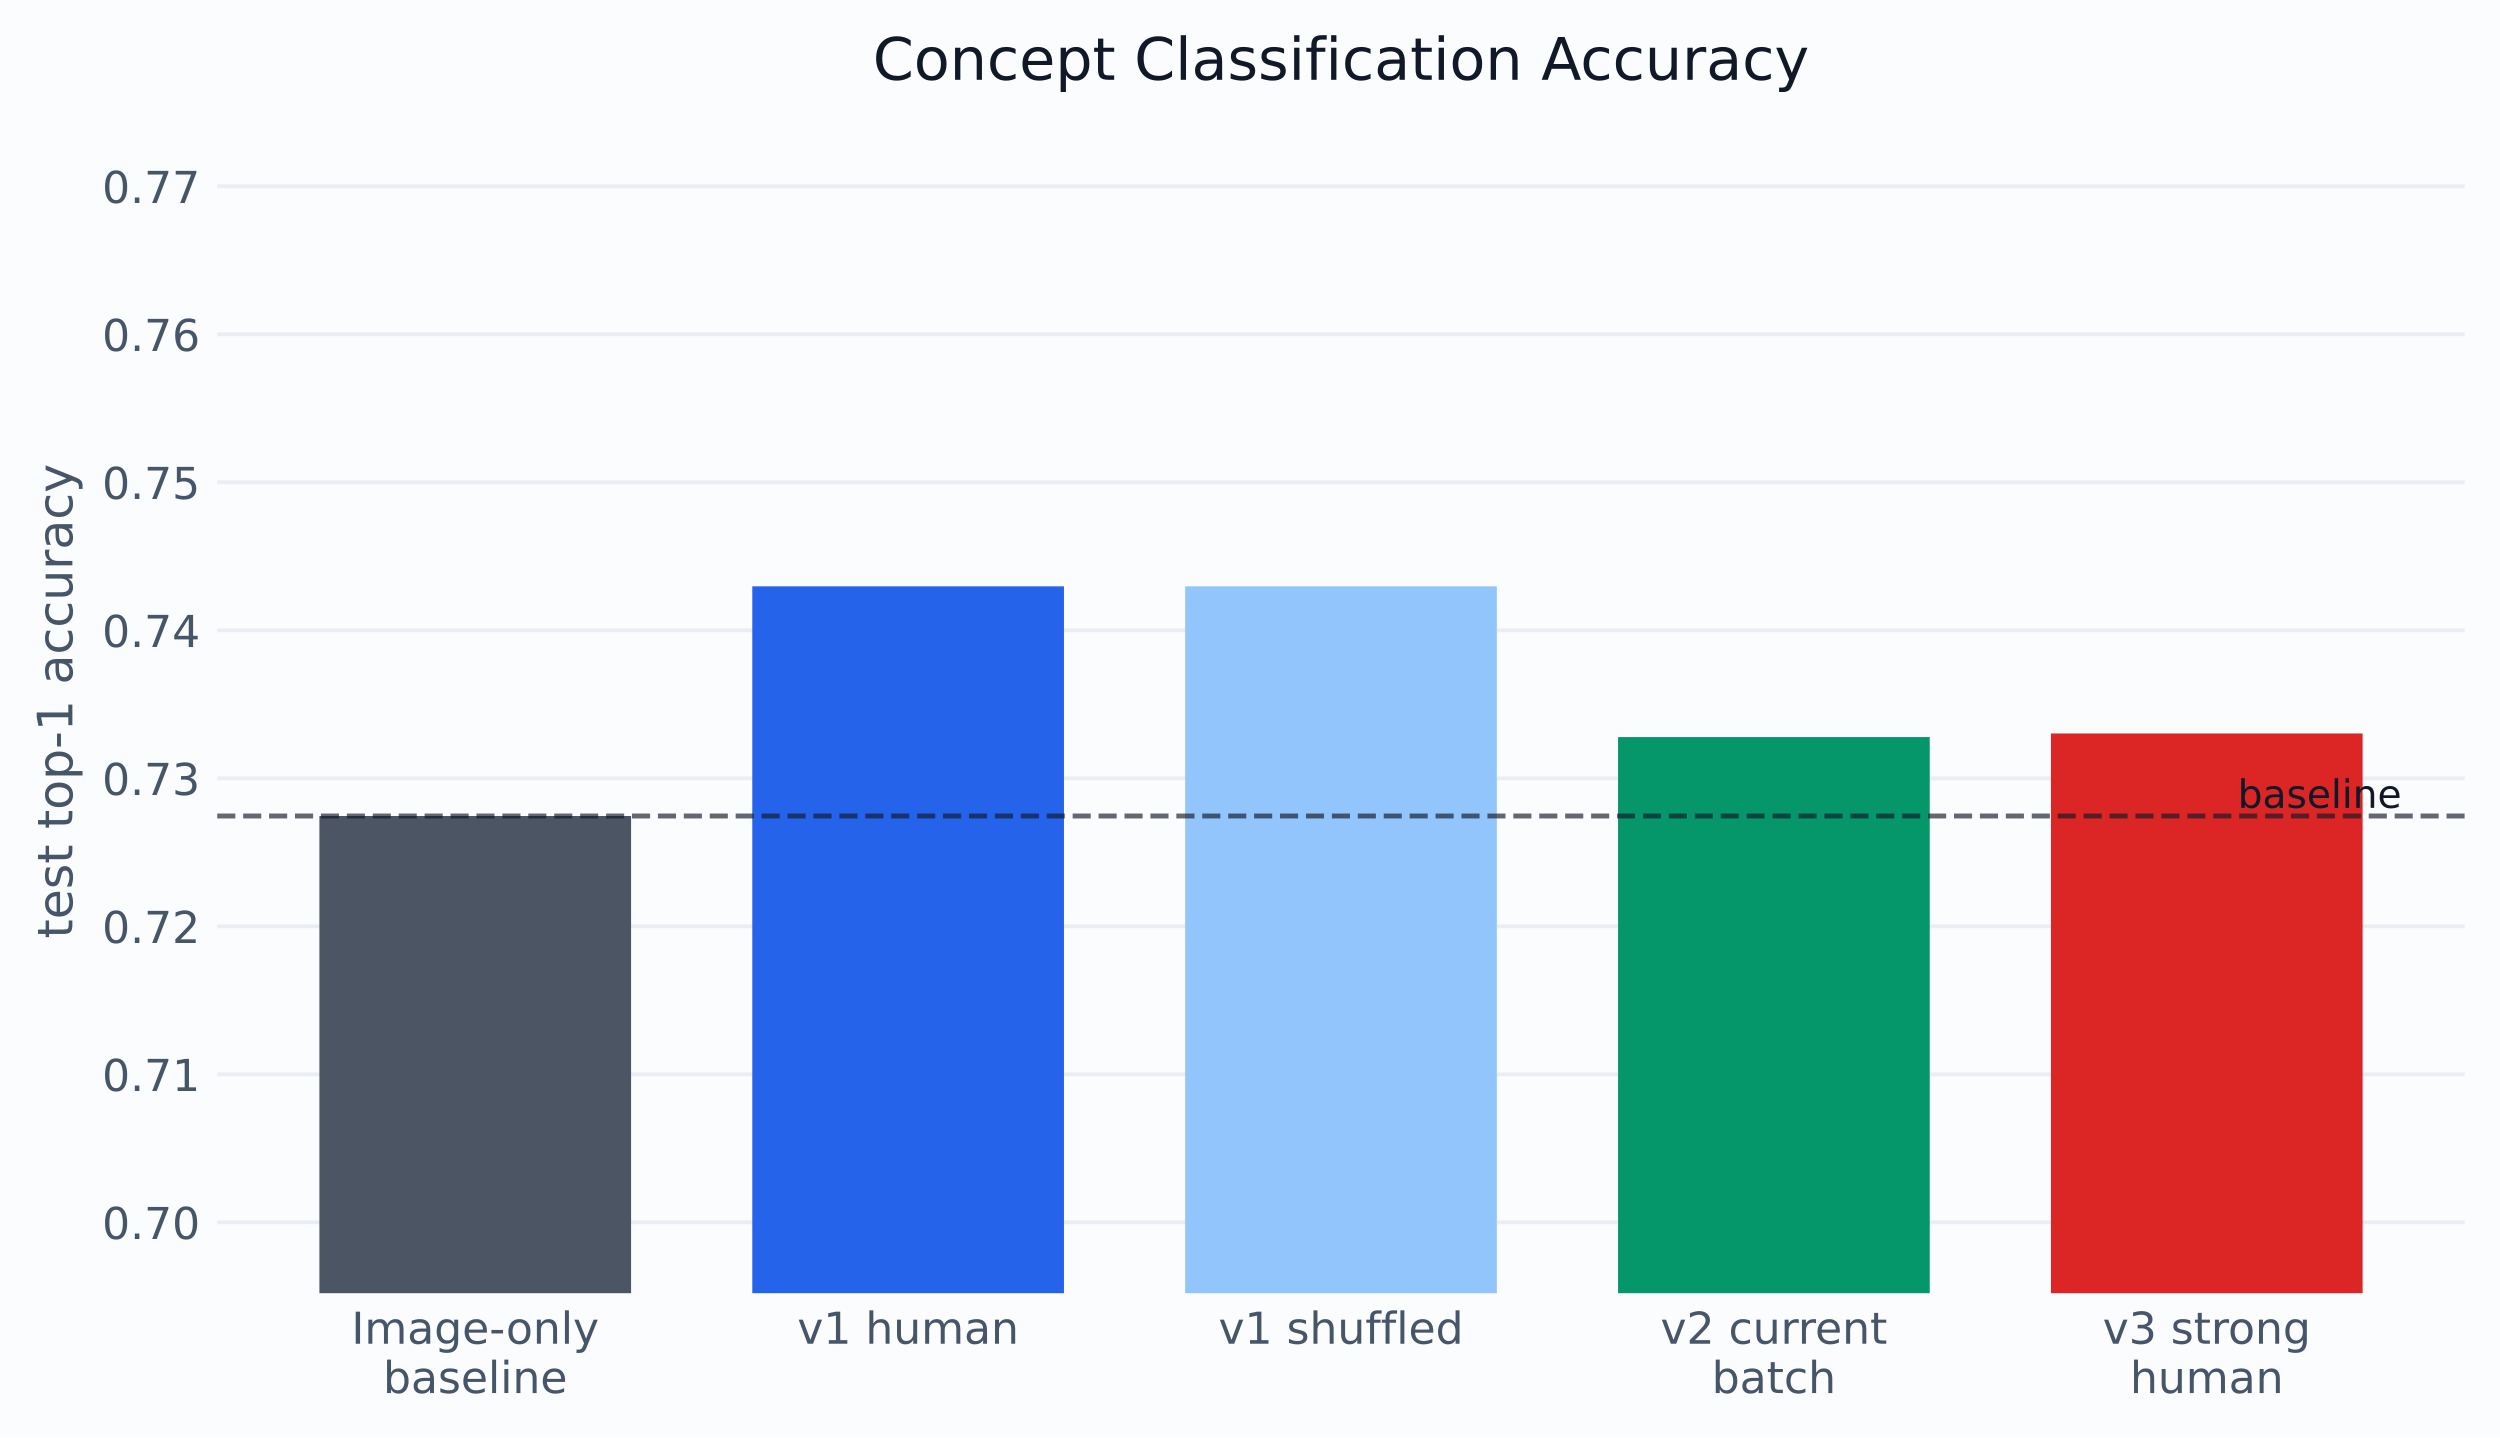
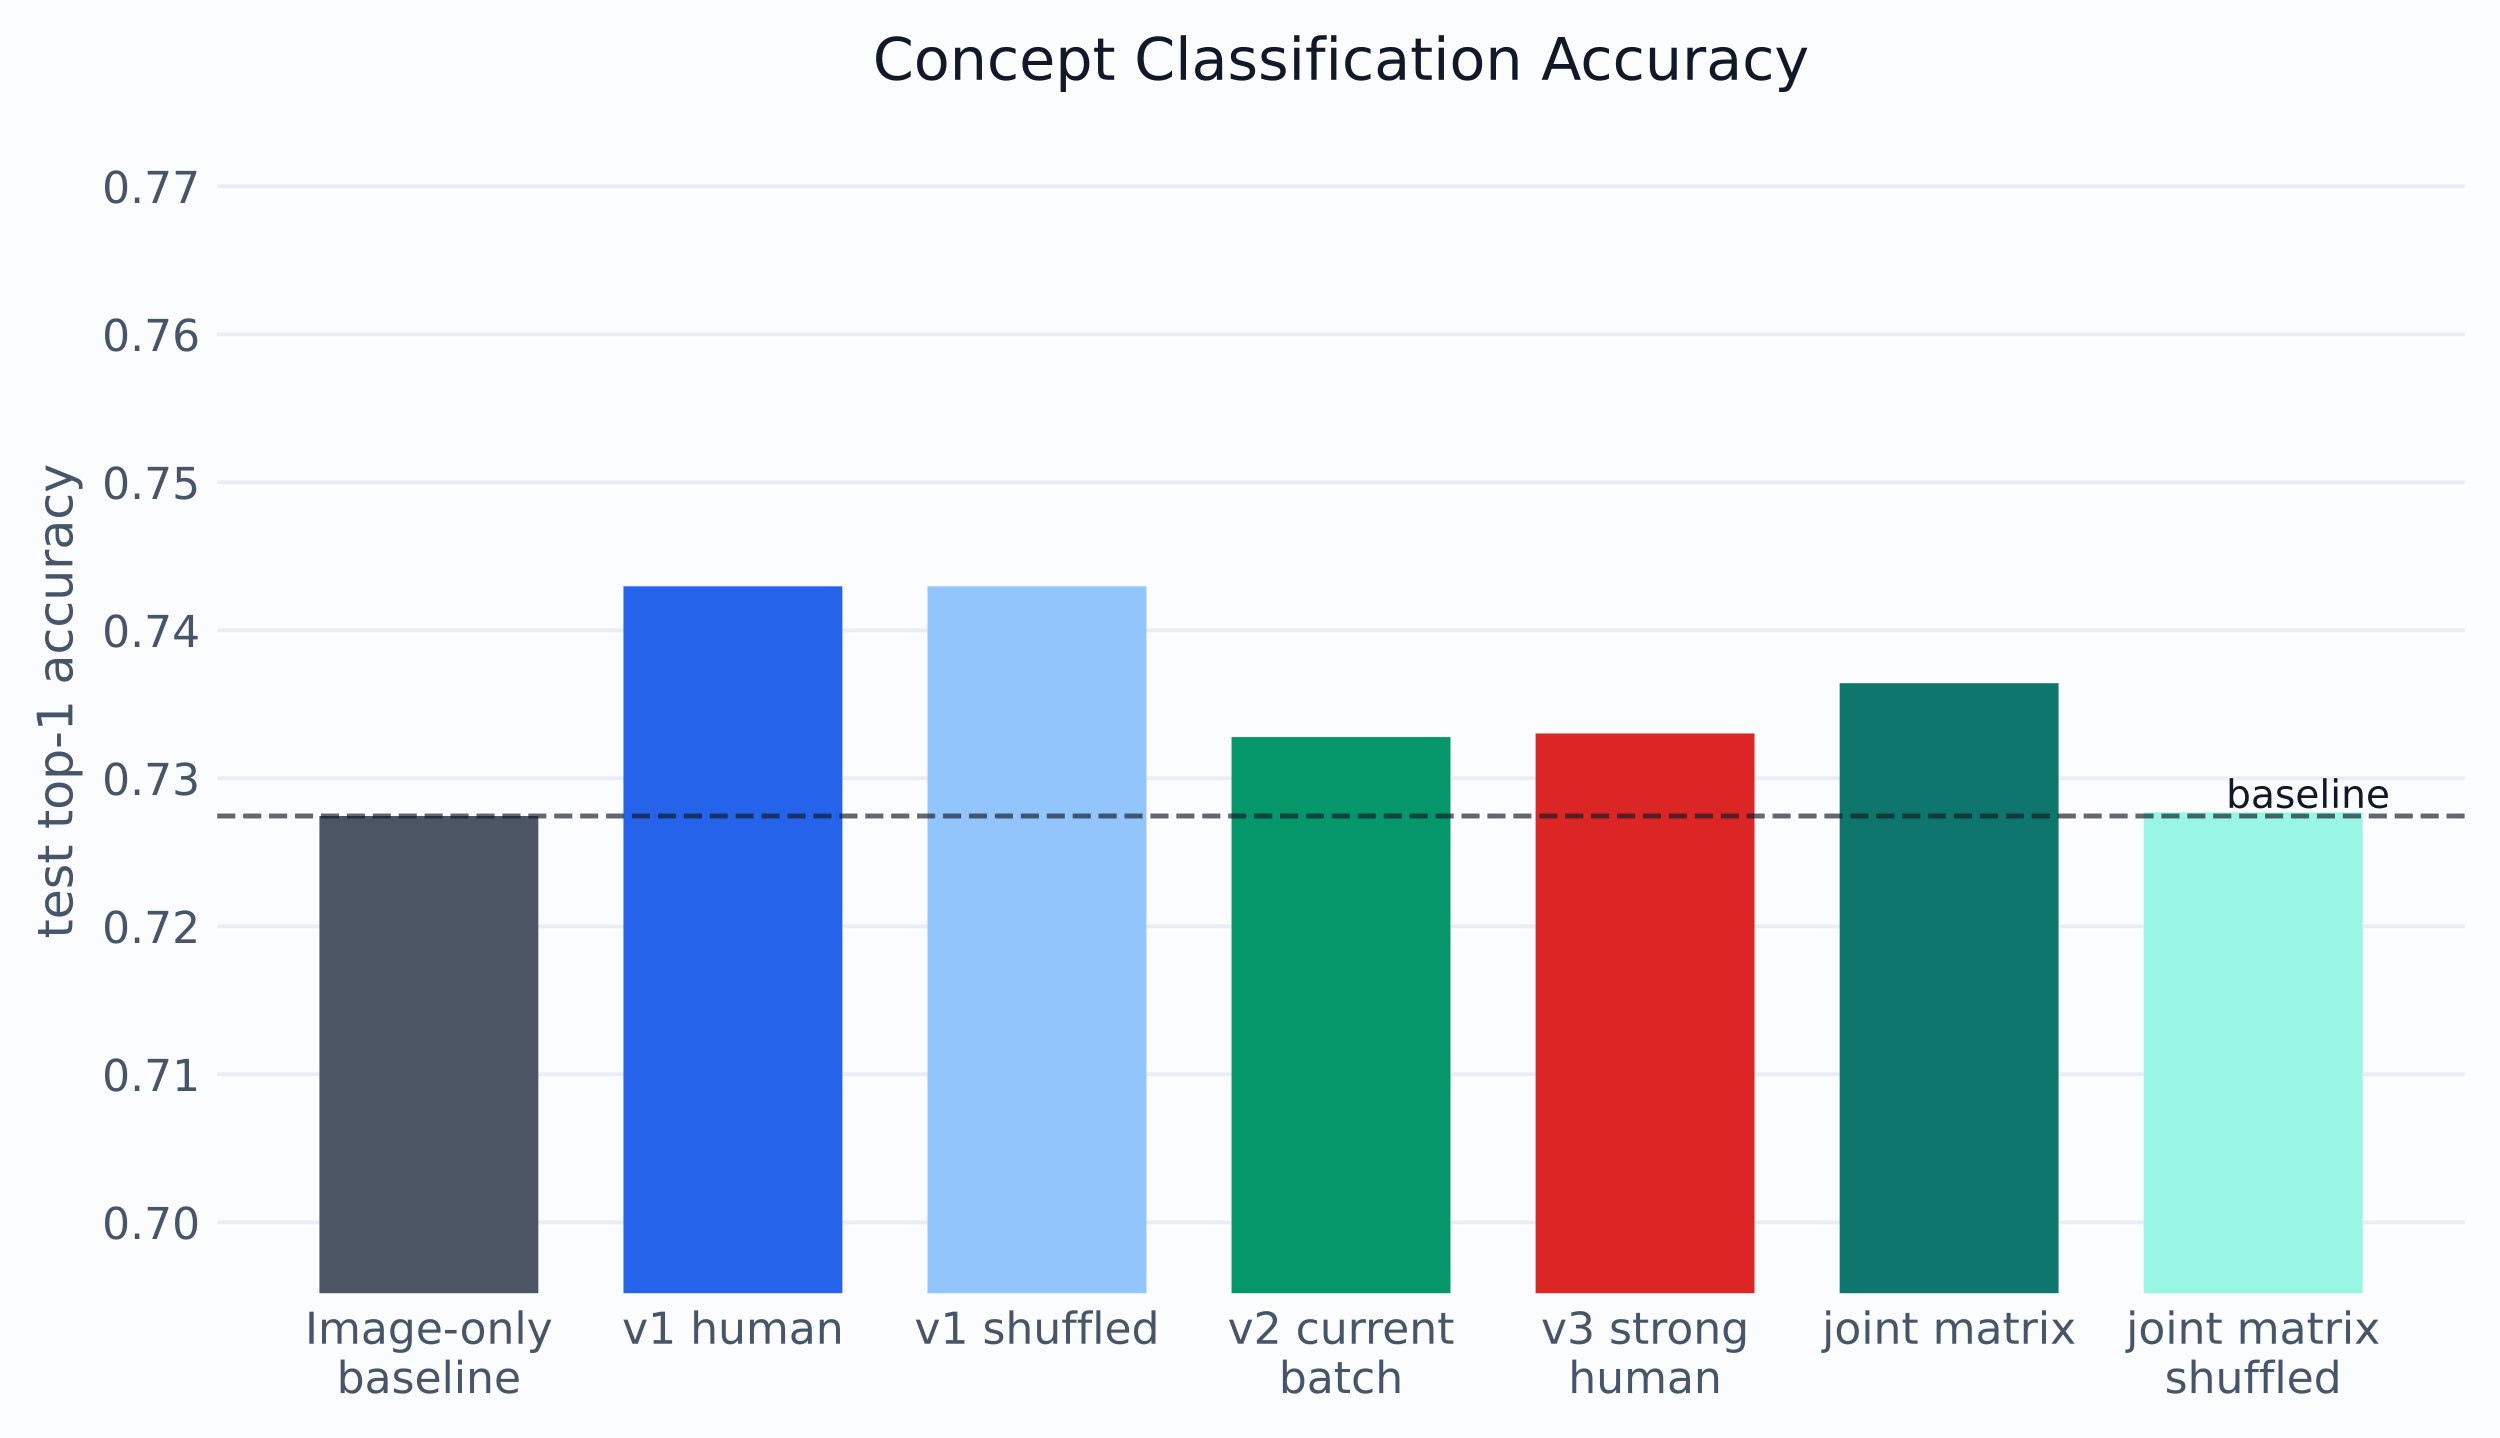
<svg xmlns="http://www.w3.org/2000/svg" xmlns:xlink="http://www.w3.org/1999/xlink" width="511.153pt" height="293.895pt" viewBox="0 0 511.153 293.895" version="1.1">
  <defs>
    <style type="text/css">*{stroke-linejoin: round; stroke-linecap: butt}</style>
  </defs>
  <g id="figure_1">
    <g id="patch_1">
      <path d="M 0 293.895  L 511.153 293.895  L 511.153 0  L 0 0  z " style="fill: #fbfcfe" />
    </g>
    <g id="axes_1">
      <g id="patch_2">
        <path d="M 44.417 264.407  L 503.953 264.407  L 503.953 22.318  L 44.417 22.318  z " style="fill: #fbfcfe" />
      </g>
      <g id="matplotlib.axis_1">
        <g id="xtick_1">
          <g id="line2d_1" />
          <g id="text_1">
-             <g style="fill: #475569" transform="translate(71.84727 274.7453) scale(0.09 -0.09)">
+             <g style="fill: #475569" transform="translate(62.36422 274.7453) scale(0.09 -0.09)">
              <defs>
                <path id="DejaVuSans-49" d="M 628 4666  L 1259 4666  L 1259 0  L 628 0  L 628 4666  z " transform="scale(0.015625)" />
                <path id="DejaVuSans-6d" d="M 3328 2828  Q 3544 3216 3844 3400  Q 4144 3584 4550 3584  Q 5097 3584 5394 3201  Q 5691 2819 5691 2113  L 5691 0  L 5113 0  L 5113 2094  Q 5113 2597 4934 2840  Q 4756 3084 4391 3084  Q 3944 3084 3684 2787  Q 3425 2491 3425 1978  L 3425 0  L 2847 0  L 2847 2094  Q 2847 2600 2669 2842  Q 2491 3084 2119 3084  Q 1678 3084 1418 2786  Q 1159 2488 1159 1978  L 1159 0  L 581 0  L 581 3500  L 1159 3500  L 1159 2956  Q 1356 3278 1631 3431  Q 1906 3584 2284 3584  Q 2666 3584 2933 3390  Q 3200 3197 3328 2828  z " transform="scale(0.015625)" />
                <path id="DejaVuSans-61" d="M 2194 1759  Q 1497 1759 1228 1600  Q 959 1441 959 1056  Q 959 750 1161 570  Q 1363 391 1709 391  Q 2188 391 2477 730  Q 2766 1069 2766 1631  L 2766 1759  L 2194 1759  z M 3341 1997  L 3341 0  L 2766 0  L 2766 531  Q 2569 213 2275 61  Q 1981 -91 1556 -91  Q 1019 -91 701 211  Q 384 513 384 1019  Q 384 1609 779 1909  Q 1175 2209 1959 2209  L 2766 2209  L 2766 2266  Q 2766 2663 2505 2880  Q 2244 3097 1772 3097  Q 1472 3097 1187 3025  Q 903 2953 641 2809  L 641 3341  Q 956 3463 1253 3523  Q 1550 3584 1831 3584  Q 2591 3584 2966 3190  Q 3341 2797 3341 1997  z " transform="scale(0.015625)" />
                <path id="DejaVuSans-67" d="M 2906 1791  Q 2906 2416 2648 2759  Q 2391 3103 1925 3103  Q 1463 3103 1205 2759  Q 947 2416 947 1791  Q 947 1169 1205 825  Q 1463 481 1925 481  Q 2391 481 2648 825  Q 2906 1169 2906 1791  z M 3481 434  Q 3481 -459 3084 -895  Q 2688 -1331 1869 -1331  Q 1566 -1331 1297 -1286  Q 1028 -1241 775 -1147  L 775 -588  Q 1028 -725 1275 -790  Q 1522 -856 1778 -856  Q 2344 -856 2625 -561  Q 2906 -266 2906 331  L 2906 616  Q 2728 306 2450 153  Q 2172 0 1784 0  Q 1141 0 747 490  Q 353 981 353 1791  Q 353 2603 747 3093  Q 1141 3584 1784 3584  Q 2172 3584 2450 3431  Q 2728 3278 2906 2969  L 2906 3500  L 3481 3500  L 3481 434  z " transform="scale(0.015625)" />
                <path id="DejaVuSans-65" d="M 3597 1894  L 3597 1613  L 953 1613  Q 991 1019 1311 708  Q 1631 397 2203 397  Q 2534 397 2845 478  Q 3156 559 3463 722  L 3463 178  Q 3153 47 2828 -22  Q 2503 -91 2169 -91  Q 1331 -91 842 396  Q 353 884 353 1716  Q 353 2575 817 3079  Q 1281 3584 2069 3584  Q 2775 3584 3186 3129  Q 3597 2675 3597 1894  z M 3022 2063  Q 3016 2534 2758 2815  Q 2500 3097 2075 3097  Q 1594 3097 1305 2825  Q 1016 2553 972 2059  L 3022 2063  z " transform="scale(0.015625)" />
                <path id="DejaVuSans-2d" d="M 313 2009  L 1997 2009  L 1997 1497  L 313 1497  L 313 2009  z " transform="scale(0.015625)" />
                <path id="DejaVuSans-6f" d="M 1959 3097  Q 1497 3097 1228 2736  Q 959 2375 959 1747  Q 959 1119 1226 758  Q 1494 397 1959 397  Q 2419 397 2687 759  Q 2956 1122 2956 1747  Q 2956 2369 2687 2733  Q 2419 3097 1959 3097  z M 1959 3584  Q 2709 3584 3137 3096  Q 3566 2609 3566 1747  Q 3566 888 3137 398  Q 2709 -91 1959 -91  Q 1206 -91 779 398  Q 353 888 353 1747  Q 353 2609 779 3096  Q 1206 3584 1959 3584  z " transform="scale(0.015625)" />
                <path id="DejaVuSans-6e" d="M 3513 2113  L 3513 0  L 2938 0  L 2938 2094  Q 2938 2591 2744 2837  Q 2550 3084 2163 3084  Q 1697 3084 1428 2787  Q 1159 2491 1159 1978  L 1159 0  L 581 0  L 581 3500  L 1159 3500  L 1159 2956  Q 1366 3272 1645 3428  Q 1925 3584 2291 3584  Q 2894 3584 3203 3211  Q 3513 2838 3513 2113  z " transform="scale(0.015625)" />
                <path id="DejaVuSans-6c" d="M 603 4863  L 1178 4863  L 1178 0  L 603 0  L 603 4863  z " transform="scale(0.015625)" />
                <path id="DejaVuSans-79" d="M 2059 -325  Q 1816 -950 1584 -1140  Q 1353 -1331 966 -1331  L 506 -1331  L 506 -850  L 844 -850  Q 1081 -850 1212 -737  Q 1344 -625 1503 -206  L 1606 56  L 191 3500  L 800 3500  L 1894 763  L 2988 3500  L 3597 3500  L 2059 -325  z " transform="scale(0.015625)" />
              </defs>
              <use xlink:href="#DejaVuSans-49" />
              <use xlink:href="#DejaVuSans-6d" transform="translate(29.49219 0)" />
              <use xlink:href="#DejaVuSans-61" transform="translate(126.9043 0)" />
              <use xlink:href="#DejaVuSans-67" transform="translate(188.1836 0)" />
              <use xlink:href="#DejaVuSans-65" transform="translate(251.6602 0)" />
              <use xlink:href="#DejaVuSans-2d" transform="translate(313.1836 0)" />
              <use xlink:href="#DejaVuSans-6f" transform="translate(351.1426 0)" />
              <use xlink:href="#DejaVuSans-6e" transform="translate(412.3242 0)" />
              <use xlink:href="#DejaVuSans-6c" transform="translate(475.7031 0)" />
              <use xlink:href="#DejaVuSans-79" transform="translate(503.4863 0)" />
            </g>
-             <g style="fill: #475569" transform="translate(78.31953 284.8233) scale(0.09 -0.09)">
+             <g style="fill: #475569" transform="translate(68.83649 284.8233) scale(0.09 -0.09)">
              <defs>
                <path id="DejaVuSans-62" d="M 3116 1747  Q 3116 2381 2855 2742  Q 2594 3103 2138 3103  Q 1681 3103 1420 2742  Q 1159 2381 1159 1747  Q 1159 1113 1420 752  Q 1681 391 2138 391  Q 2594 391 2855 752  Q 3116 1113 3116 1747  z M 1159 2969  Q 1341 3281 1617 3432  Q 1894 3584 2278 3584  Q 2916 3584 3314 3078  Q 3713 2572 3713 1747  Q 3713 922 3314 415  Q 2916 -91 2278 -91  Q 1894 -91 1617 61  Q 1341 213 1159 525  L 1159 0  L 581 0  L 581 4863  L 1159 4863  L 1159 2969  z " transform="scale(0.015625)" />
                <path id="DejaVuSans-73" d="M 2834 3397  L 2834 2853  Q 2591 2978 2328 3040  Q 2066 3103 1784 3103  Q 1356 3103 1142 2972  Q 928 2841 928 2578  Q 928 2378 1081 2264  Q 1234 2150 1697 2047  L 1894 2003  Q 2506 1872 2764 1633  Q 3022 1394 3022 966  Q 3022 478 2636 193  Q 2250 -91 1575 -91  Q 1294 -91 989 -36  Q 684 19 347 128  L 347 722  Q 666 556 975 473  Q 1284 391 1588 391  Q 1994 391 2212 530  Q 2431 669 2431 922  Q 2431 1156 2273 1281  Q 2116 1406 1581 1522  L 1381 1569  Q 847 1681 609 1914  Q 372 2147 372 2553  Q 372 3047 722 3315  Q 1072 3584 1716 3584  Q 2034 3584 2315 3537  Q 2597 3491 2834 3397  z " transform="scale(0.015625)" />
                <path id="DejaVuSans-69" d="M 603 3500  L 1178 3500  L 1178 0  L 603 0  L 603 3500  z M 603 4863  L 1178 4863  L 1178 4134  L 603 4134  L 603 4863  z " transform="scale(0.015625)" />
              </defs>
              <use xlink:href="#DejaVuSans-62" />
              <use xlink:href="#DejaVuSans-61" transform="translate(63.47656 0)" />
              <use xlink:href="#DejaVuSans-73" transform="translate(124.7559 0)" />
              <use xlink:href="#DejaVuSans-65" transform="translate(176.8555 0)" />
              <use xlink:href="#DejaVuSans-6c" transform="translate(238.3789 0)" />
              <use xlink:href="#DejaVuSans-69" transform="translate(266.1621 0)" />
              <use xlink:href="#DejaVuSans-6e" transform="translate(293.9453 0)" />
              <use xlink:href="#DejaVuSans-65" transform="translate(357.3242 0)" />
            </g>
          </g>
        </g>
        <g id="xtick_2">
          <g id="line2d_2" />
          <g id="text_2">
-             <g style="fill: #475569" transform="translate(163.0233 274.7453) scale(0.09 -0.09)">
+             <g style="fill: #475569" transform="translate(127.1985 274.7453) scale(0.09 -0.09)">
              <defs>
                <path id="DejaVuSans-76" d="M 191 3500  L 800 3500  L 1894 563  L 2988 3500  L 3597 3500  L 2284 0  L 1503 0  L 191 3500  z " transform="scale(0.015625)" />
                <path id="DejaVuSans-31" d="M 794 531  L 1825 531  L 1825 4091  L 703 3866  L 703 4441  L 1819 4666  L 2450 4666  L 2450 531  L 3481 531  L 3481 0  L 794 0  L 794 531  z " transform="scale(0.015625)" />
                <path id="DejaVuSans-20" transform="scale(0.015625)" />
                <path id="DejaVuSans-68" d="M 3513 2113  L 3513 0  L 2938 0  L 2938 2094  Q 2938 2591 2744 2837  Q 2550 3084 2163 3084  Q 1697 3084 1428 2787  Q 1159 2491 1159 1978  L 1159 0  L 581 0  L 581 4863  L 1159 4863  L 1159 2956  Q 1366 3272 1645 3428  Q 1925 3584 2291 3584  Q 2894 3584 3203 3211  Q 3513 2838 3513 2113  z " transform="scale(0.015625)" />
                <path id="DejaVuSans-75" d="M 544 1381  L 544 3500  L 1119 3500  L 1119 1403  Q 1119 906 1312 657  Q 1506 409 1894 409  Q 2359 409 2629 706  Q 2900 1003 2900 1516  L 2900 3500  L 3475 3500  L 3475 0  L 2900 0  L 2900 538  Q 2691 219 2414 64  Q 2138 -91 1772 -91  Q 1169 -91 856 284  Q 544 659 544 1381  z M 1991 3584  L 1991 3584  z " transform="scale(0.015625)" />
              </defs>
              <use xlink:href="#DejaVuSans-76" />
              <use xlink:href="#DejaVuSans-31" transform="translate(59.17969 0)" />
              <use xlink:href="#DejaVuSans-20" transform="translate(122.8027 0)" />
              <use xlink:href="#DejaVuSans-68" transform="translate(154.5898 0)" />
              <use xlink:href="#DejaVuSans-75" transform="translate(217.9688 0)" />
              <use xlink:href="#DejaVuSans-6d" transform="translate(281.3477 0)" />
              <use xlink:href="#DejaVuSans-61" transform="translate(378.7598 0)" />
              <use xlink:href="#DejaVuSans-6e" transform="translate(440.0391 0)" />
            </g>
          </g>
        </g>
        <g id="xtick_3">
          <g id="line2d_3" />
          <g id="text_3">
-             <g style="fill: #475569" transform="translate(249.1362 274.7453) scale(0.09 -0.09)">
+             <g style="fill: #475569" transform="translate(186.9696 274.7453) scale(0.09 -0.09)">
              <defs>
                <path id="DejaVuSans-66" d="M 2375 4863  L 2375 4384  L 1825 4384  Q 1516 4384 1395 4259  Q 1275 4134 1275 3809  L 1275 3500  L 2222 3500  L 2222 3053  L 1275 3053  L 1275 0  L 697 0  L 697 3053  L 147 3053  L 147 3500  L 697 3500  L 697 3744  Q 697 4328 969 4595  Q 1241 4863 1831 4863  L 2375 4863  z " transform="scale(0.015625)" />
                <path id="DejaVuSans-64" d="M 2906 2969  L 2906 4863  L 3481 4863  L 3481 0  L 2906 0  L 2906 525  Q 2725 213 2448 61  Q 2172 -91 1784 -91  Q 1150 -91 751 415  Q 353 922 353 1747  Q 353 2572 751 3078  Q 1150 3584 1784 3584  Q 2172 3584 2448 3432  Q 2725 3281 2906 2969  z M 947 1747  Q 947 1113 1208 752  Q 1469 391 1925 391  Q 2381 391 2643 752  Q 2906 1113 2906 1747  Q 2906 2381 2643 2742  Q 2381 3103 1925 3103  Q 1469 3103 1208 2742  Q 947 2381 947 1747  z " transform="scale(0.015625)" />
              </defs>
              <use xlink:href="#DejaVuSans-76" />
              <use xlink:href="#DejaVuSans-31" transform="translate(59.17969 0)" />
              <use xlink:href="#DejaVuSans-20" transform="translate(122.8027 0)" />
              <use xlink:href="#DejaVuSans-73" transform="translate(154.5898 0)" />
              <use xlink:href="#DejaVuSans-68" transform="translate(206.6895 0)" />
              <use xlink:href="#DejaVuSans-75" transform="translate(270.0684 0)" />
              <use xlink:href="#DejaVuSans-66" transform="translate(333.4473 0)" />
              <use xlink:href="#DejaVuSans-66" transform="translate(368.6523 0)" />
              <use xlink:href="#DejaVuSans-6c" transform="translate(403.8574 0)" />
              <use xlink:href="#DejaVuSans-65" transform="translate(431.6406 0)" />
              <use xlink:href="#DejaVuSans-64" transform="translate(493.1641 0)" />
            </g>
          </g>
        </g>
        <g id="xtick_4">
          <g id="line2d_4" />
          <g id="text_4">
-             <g style="fill: #475569" transform="translate(339.5058 274.7453) scale(0.09 -0.09)">
+             <g style="fill: #475569" transform="translate(250.9974 274.7453) scale(0.09 -0.09)">
              <defs>
                <path id="DejaVuSans-32" d="M 1228 531  L 3431 531  L 3431 0  L 469 0  L 469 531  Q 828 903 1448 1529  Q 2069 2156 2228 2338  Q 2531 2678 2651 2914  Q 2772 3150 2772 3378  Q 2772 3750 2511 3984  Q 2250 4219 1831 4219  Q 1534 4219 1204 4116  Q 875 4013 500 3803  L 500 4441  Q 881 4594 1212 4672  Q 1544 4750 1819 4750  Q 2544 4750 2975 4387  Q 3406 4025 3406 3419  Q 3406 3131 3298 2873  Q 3191 2616 2906 2266  Q 2828 2175 2409 1742  Q 1991 1309 1228 531  z " transform="scale(0.015625)" />
                <path id="DejaVuSans-63" d="M 3122 3366  L 3122 2828  Q 2878 2963 2633 3030  Q 2388 3097 2138 3097  Q 1578 3097 1268 2742  Q 959 2388 959 1747  Q 959 1106 1268 751  Q 1578 397 2138 397  Q 2388 397 2633 464  Q 2878 531 3122 666  L 3122 134  Q 2881 22 2623 -34  Q 2366 -91 2075 -91  Q 1284 -91 818 406  Q 353 903 353 1747  Q 353 2603 823 3093  Q 1294 3584 2113 3584  Q 2378 3584 2631 3529  Q 2884 3475 3122 3366  z " transform="scale(0.015625)" />
                <path id="DejaVuSans-72" d="M 2631 2963  Q 2534 3019 2420 3045  Q 2306 3072 2169 3072  Q 1681 3072 1420 2755  Q 1159 2438 1159 1844  L 1159 0  L 581 0  L 581 3500  L 1159 3500  L 1159 2956  Q 1341 3275 1631 3429  Q 1922 3584 2338 3584  Q 2397 3584 2469 3576  Q 2541 3569 2628 3553  L 2631 2963  z " transform="scale(0.015625)" />
                <path id="DejaVuSans-74" d="M 1172 4494  L 1172 3500  L 2356 3500  L 2356 3053  L 1172 3053  L 1172 1153  Q 1172 725 1289 603  Q 1406 481 1766 481  L 2356 481  L 2356 0  L 1766 0  Q 1100 0 847 248  Q 594 497 594 1153  L 594 3053  L 172 3053  L 172 3500  L 594 3500  L 594 4494  L 1172 4494  z " transform="scale(0.015625)" />
              </defs>
              <use xlink:href="#DejaVuSans-76" />
              <use xlink:href="#DejaVuSans-32" transform="translate(59.17969 0)" />
              <use xlink:href="#DejaVuSans-20" transform="translate(122.8027 0)" />
              <use xlink:href="#DejaVuSans-63" transform="translate(154.5898 0)" />
              <use xlink:href="#DejaVuSans-75" transform="translate(209.5703 0)" />
              <use xlink:href="#DejaVuSans-72" transform="translate(272.9492 0)" />
              <use xlink:href="#DejaVuSans-72" transform="translate(312.3125 0)" />
              <use xlink:href="#DejaVuSans-65" transform="translate(351.1758 0)" />
              <use xlink:href="#DejaVuSans-6e" transform="translate(412.6992 0)" />
              <use xlink:href="#DejaVuSans-74" transform="translate(476.0781 0)" />
            </g>
-             <g style="fill: #475569" transform="translate(349.9887 284.8233) scale(0.09 -0.09)">
+             <g style="fill: #475569" transform="translate(261.4803 284.8233) scale(0.09 -0.09)">
              <use xlink:href="#DejaVuSans-62" />
              <use xlink:href="#DejaVuSans-61" transform="translate(63.47656 0)" />
              <use xlink:href="#DejaVuSans-74" transform="translate(124.7559 0)" />
              <use xlink:href="#DejaVuSans-63" transform="translate(163.9648 0)" />
              <use xlink:href="#DejaVuSans-68" transform="translate(218.9453 0)" />
            </g>
          </g>
        </g>
        <g id="xtick_5">
          <g id="line2d_5" />
          <g id="text_5">
-             <g style="fill: #475569" transform="translate(429.926 274.7453) scale(0.09 -0.09)">
+             <g style="fill: #475569" transform="translate(315.0758 274.7453) scale(0.09 -0.09)">
              <defs>
                <path id="DejaVuSans-33" d="M 2597 2516  Q 3050 2419 3304 2112  Q 3559 1806 3559 1356  Q 3559 666 3084 287  Q 2609 -91 1734 -91  Q 1441 -91 1130 -33  Q 819 25 488 141  L 488 750  Q 750 597 1062 519  Q 1375 441 1716 441  Q 2309 441 2620 675  Q 2931 909 2931 1356  Q 2931 1769 2642 2001  Q 2353 2234 1838 2234  L 1294 2234  L 1294 2753  L 1863 2753  Q 2328 2753 2575 2939  Q 2822 3125 2822 3475  Q 2822 3834 2567 4026  Q 2313 4219 1838 4219  Q 1578 4219 1281 4162  Q 984 4106 628 3988  L 628 4550  Q 988 4650 1302 4700  Q 1616 4750 1894 4750  Q 2613 4750 3031 4423  Q 3450 4097 3450 3541  Q 3450 3153 3228 2886  Q 3006 2619 2597 2516  z " transform="scale(0.015625)" />
              </defs>
              <use xlink:href="#DejaVuSans-76" />
              <use xlink:href="#DejaVuSans-33" transform="translate(59.17969 0)" />
              <use xlink:href="#DejaVuSans-20" transform="translate(122.8027 0)" />
              <use xlink:href="#DejaVuSans-73" transform="translate(154.5898 0)" />
              <use xlink:href="#DejaVuSans-74" transform="translate(206.6895 0)" />
              <use xlink:href="#DejaVuSans-72" transform="translate(245.8984 0)" />
              <use xlink:href="#DejaVuSans-6f" transform="translate(284.7617 0)" />
              <use xlink:href="#DejaVuSans-6e" transform="translate(345.9434 0)" />
              <use xlink:href="#DejaVuSans-67" transform="translate(409.3223 0)" />
            </g>
-             <g style="fill: #475569" transform="translate(435.5053 284.8233) scale(0.09 -0.09)">
+             <g style="fill: #475569" transform="translate(320.6551 284.8233) scale(0.09 -0.09)">
              <use xlink:href="#DejaVuSans-68" />
              <use xlink:href="#DejaVuSans-75" transform="translate(63.37891 0)" />
              <use xlink:href="#DejaVuSans-6d" transform="translate(126.7578 0)" />
              <use xlink:href="#DejaVuSans-61" transform="translate(224.1699 0)" />
              <use xlink:href="#DejaVuSans-6e" transform="translate(285.4492 0)" />
            </g>
          </g>
        </g>
+         <g id="xtick_6">
+           <g id="line2d_6" />
+           <g id="text_6">
+             <g style="fill: #475569" transform="translate(372.5498 274.7453) scale(0.09 -0.09)">
+               <defs>
+                 <path id="DejaVuSans-6a" d="M 603 3500  L 1178 3500  L 1178 -63  Q 1178 -731 923 -1031  Q 669 -1331 103 -1331  L -116 -1331  L -116 -844  L 38 -844  Q 366 -844 484 -692  Q 603 -541 603 -63  L 603 3500  z M 603 4863  L 1178 4863  L 1178 4134  L 603 4134  L 603 4863  z " transform="scale(0.015625)" />
+                 <path id="DejaVuSans-78" d="M 3513 3500  L 2247 1797  L 3578 0  L 2900 0  L 1881 1375  L 863 0  L 184 0  L 1544 1831  L 300 3500  L 978 3500  L 1906 2253  L 2834 3500  L 3513 3500  z " transform="scale(0.015625)" />
+               </defs>
+               <use xlink:href="#DejaVuSans-6a" />
+               <use xlink:href="#DejaVuSans-6f" transform="translate(27.7832 0)" />
+               <use xlink:href="#DejaVuSans-69" transform="translate(88.96484 0)" />
+               <use xlink:href="#DejaVuSans-6e" transform="translate(116.748 0)" />
+               <use xlink:href="#DejaVuSans-74" transform="translate(180.127 0)" />
+               <use xlink:href="#DejaVuSans-20" transform="translate(219.3359 0)" />
+               <use xlink:href="#DejaVuSans-6d" transform="translate(251.123 0)" />
+               <use xlink:href="#DejaVuSans-61" transform="translate(348.5352 0)" />
+               <use xlink:href="#DejaVuSans-74" transform="translate(409.8145 0)" />
+               <use xlink:href="#DejaVuSans-72" transform="translate(449.0234 0)" />
+               <use xlink:href="#DejaVuSans-69" transform="translate(490.1367 0)" />
+               <use xlink:href="#DejaVuSans-78" transform="translate(517.9199 0)" />
+             </g>
+           </g>
+         </g>
+         <g id="xtick_7">
+           <g id="line2d_7" />
+           <g id="text_7">
+             <g style="fill: #475569" transform="translate(434.7164 274.7453) scale(0.09 -0.09)">
+               <use xlink:href="#DejaVuSans-6a" />
+               <use xlink:href="#DejaVuSans-6f" transform="translate(27.7832 0)" />
+               <use xlink:href="#DejaVuSans-69" transform="translate(88.96484 0)" />
+               <use xlink:href="#DejaVuSans-6e" transform="translate(116.748 0)" />
+               <use xlink:href="#DejaVuSans-74" transform="translate(180.127 0)" />
+               <use xlink:href="#DejaVuSans-20" transform="translate(219.3359 0)" />
+               <use xlink:href="#DejaVuSans-6d" transform="translate(251.123 0)" />
+               <use xlink:href="#DejaVuSans-61" transform="translate(348.5352 0)" />
+               <use xlink:href="#DejaVuSans-74" transform="translate(409.8145 0)" />
+               <use xlink:href="#DejaVuSans-72" transform="translate(449.0234 0)" />
+               <use xlink:href="#DejaVuSans-69" transform="translate(490.1367 0)" />
+               <use xlink:href="#DejaVuSans-78" transform="translate(517.9199 0)" />
+             </g>
+             <g style="fill: #475569" transform="translate(442.5928 284.8233) scale(0.09 -0.09)">
+               <use xlink:href="#DejaVuSans-73" />
+               <use xlink:href="#DejaVuSans-68" transform="translate(52.09961 0)" />
+               <use xlink:href="#DejaVuSans-75" transform="translate(115.4785 0)" />
+               <use xlink:href="#DejaVuSans-66" transform="translate(178.8574 0)" />
+               <use xlink:href="#DejaVuSans-66" transform="translate(214.0625 0)" />
+               <use xlink:href="#DejaVuSans-6c" transform="translate(249.2676 0)" />
+               <use xlink:href="#DejaVuSans-65" transform="translate(277.0508 0)" />
+               <use xlink:href="#DejaVuSans-64" transform="translate(338.5742 0)" />
+             </g>
+           </g>
+         </g>
      </g>
      <g id="matplotlib.axis_2">
        <g id="ytick_1">
-           <g id="line2d_6">
-             <path d="M 44.417 249.907  L 503.953 249.907  " clip-path="url(#p1ae0ff4605)" style="fill: none; stroke: #cbd5e1; stroke-opacity: 0.35; stroke-width: 0.8; stroke-linecap: square" />
-           </g>
-           <g id="line2d_7" />
-           <g id="text_6">
+           <g id="line2d_8">
+             <path d="M 44.417 249.907  L 503.953 249.907  " clip-path="url(#p1f3574eb19)" style="fill: none; stroke: #cbd5e1; stroke-opacity: 0.35; stroke-width: 0.8; stroke-linecap: square" />
+           </g>
+           <g id="line2d_9" />
+           <g id="text_8">
            <g style="fill: #475569" transform="translate(20.87813 253.3265) scale(0.09 -0.09)">
              <defs>
                <path id="DejaVuSans-30" d="M 2034 4250  Q 1547 4250 1301 3770  Q 1056 3291 1056 2328  Q 1056 1369 1301 889  Q 1547 409 2034 409  Q 2525 409 2770 889  Q 3016 1369 3016 2328  Q 3016 3291 2770 3770  Q 2525 4250 2034 4250  z M 2034 4750  Q 2819 4750 3233 4129  Q 3647 3509 3647 2328  Q 3647 1150 3233 529  Q 2819 -91 2034 -91  Q 1250 -91 836 529  Q 422 1150 422 2328  Q 422 3509 836 4129  Q 1250 4750 2034 4750  z " transform="scale(0.015625)" />
                <path id="DejaVuSans-2e" d="M 684 794  L 1344 794  L 1344 0  L 684 0  L 684 794  z " transform="scale(0.015625)" />
                <path id="DejaVuSans-37" d="M 525 4666  L 3525 4666  L 3525 4397  L 1831 0  L 1172 0  L 2766 4134  L 525 4134  L 525 4666  z " transform="scale(0.015625)" />
              </defs>
              <use xlink:href="#DejaVuSans-30" />
              <use xlink:href="#DejaVuSans-2e" transform="translate(63.62305 0)" />
              <use xlink:href="#DejaVuSans-37" transform="translate(95.41016 0)" />
              <use xlink:href="#DejaVuSans-30" transform="translate(159.0332 0)" />
            </g>
          </g>
        </g>
        <g id="ytick_2">
-           <g id="line2d_8">
-             <path d="M 44.417 219.646  L 503.953 219.646  " clip-path="url(#p1ae0ff4605)" style="fill: none; stroke: #cbd5e1; stroke-opacity: 0.35; stroke-width: 0.8; stroke-linecap: square" />
-           </g>
-           <g id="line2d_9" />
-           <g id="text_7">
+           <g id="line2d_10">
+             <path d="M 44.417 219.646  L 503.953 219.646  " clip-path="url(#p1f3574eb19)" style="fill: none; stroke: #cbd5e1; stroke-opacity: 0.35; stroke-width: 0.8; stroke-linecap: square" />
+           </g>
+           <g id="line2d_11" />
+           <g id="text_9">
            <g style="fill: #475569" transform="translate(20.87813 223.0654) scale(0.09 -0.09)">
              <use xlink:href="#DejaVuSans-30" />
              <use xlink:href="#DejaVuSans-2e" transform="translate(63.62305 0)" />
              <use xlink:href="#DejaVuSans-37" transform="translate(95.41016 0)" />
              <use xlink:href="#DejaVuSans-31" transform="translate(159.0332 0)" />
            </g>
          </g>
        </g>
        <g id="ytick_3">
-           <g id="line2d_10">
-             <path d="M 44.417 189.385  L 503.953 189.385  " clip-path="url(#p1ae0ff4605)" style="fill: none; stroke: #cbd5e1; stroke-opacity: 0.35; stroke-width: 0.8; stroke-linecap: square" />
-           </g>
-           <g id="line2d_11" />
-           <g id="text_8">
+           <g id="line2d_12">
+             <path d="M 44.417 189.385  L 503.953 189.385  " clip-path="url(#p1f3574eb19)" style="fill: none; stroke: #cbd5e1; stroke-opacity: 0.35; stroke-width: 0.8; stroke-linecap: square" />
+           </g>
+           <g id="line2d_13" />
+           <g id="text_10">
            <g style="fill: #475569" transform="translate(20.87813 192.8044) scale(0.09 -0.09)">
              <use xlink:href="#DejaVuSans-30" />
              <use xlink:href="#DejaVuSans-2e" transform="translate(63.62305 0)" />
              <use xlink:href="#DejaVuSans-37" transform="translate(95.41016 0)" />
              <use xlink:href="#DejaVuSans-32" transform="translate(159.0332 0)" />
            </g>
          </g>
        </g>
        <g id="ytick_4">
-           <g id="line2d_12">
-             <path d="M 44.417 159.124  L 503.953 159.124  " clip-path="url(#p1ae0ff4605)" style="fill: none; stroke: #cbd5e1; stroke-opacity: 0.35; stroke-width: 0.8; stroke-linecap: square" />
-           </g>
-           <g id="line2d_13" />
-           <g id="text_9">
+           <g id="line2d_14">
+             <path d="M 44.417 159.124  L 503.953 159.124  " clip-path="url(#p1f3574eb19)" style="fill: none; stroke: #cbd5e1; stroke-opacity: 0.35; stroke-width: 0.8; stroke-linecap: square" />
+           </g>
+           <g id="line2d_15" />
+           <g id="text_11">
            <g style="fill: #475569" transform="translate(20.87813 162.5433) scale(0.09 -0.09)">
              <use xlink:href="#DejaVuSans-30" />
              <use xlink:href="#DejaVuSans-2e" transform="translate(63.62305 0)" />
              <use xlink:href="#DejaVuSans-37" transform="translate(95.41016 0)" />
              <use xlink:href="#DejaVuSans-33" transform="translate(159.0332 0)" />
            </g>
          </g>
        </g>
        <g id="ytick_5">
-           <g id="line2d_14">
-             <path d="M 44.417 128.863  L 503.953 128.863  " clip-path="url(#p1ae0ff4605)" style="fill: none; stroke: #cbd5e1; stroke-opacity: 0.35; stroke-width: 0.8; stroke-linecap: square" />
-           </g>
-           <g id="line2d_15" />
-           <g id="text_10">
+           <g id="line2d_16">
+             <path d="M 44.417 128.863  L 503.953 128.863  " clip-path="url(#p1f3574eb19)" style="fill: none; stroke: #cbd5e1; stroke-opacity: 0.35; stroke-width: 0.8; stroke-linecap: square" />
+           </g>
+           <g id="line2d_17" />
+           <g id="text_12">
            <g style="fill: #475569" transform="translate(20.87813 132.2822) scale(0.09 -0.09)">
              <defs>
                <path id="DejaVuSans-34" d="M 2419 4116  L 825 1625  L 2419 1625  L 2419 4116  z M 2253 4666  L 3047 4666  L 3047 1625  L 3713 1625  L 3713 1100  L 3047 1100  L 3047 0  L 2419 0  L 2419 1100  L 313 1100  L 313 1709  L 2253 4666  z " transform="scale(0.015625)" />
              </defs>
              <use xlink:href="#DejaVuSans-30" />
              <use xlink:href="#DejaVuSans-2e" transform="translate(63.62305 0)" />
              <use xlink:href="#DejaVuSans-37" transform="translate(95.41016 0)" />
              <use xlink:href="#DejaVuSans-34" transform="translate(159.0332 0)" />
            </g>
          </g>
        </g>
        <g id="ytick_6">
-           <g id="line2d_16">
-             <path d="M 44.417 98.602  L 503.953 98.602  " clip-path="url(#p1ae0ff4605)" style="fill: none; stroke: #cbd5e1; stroke-opacity: 0.35; stroke-width: 0.8; stroke-linecap: square" />
-           </g>
-           <g id="line2d_17" />
-           <g id="text_11">
+           <g id="line2d_18">
+             <path d="M 44.417 98.602  L 503.953 98.602  " clip-path="url(#p1f3574eb19)" style="fill: none; stroke: #cbd5e1; stroke-opacity: 0.35; stroke-width: 0.8; stroke-linecap: square" />
+           </g>
+           <g id="line2d_19" />
+           <g id="text_13">
            <g style="fill: #475569" transform="translate(20.87813 102.0212) scale(0.09 -0.09)">
              <defs>
                <path id="DejaVuSans-35" d="M 691 4666  L 3169 4666  L 3169 4134  L 1269 4134  L 1269 2991  Q 1406 3038 1543 3061  Q 1681 3084 1819 3084  Q 2600 3084 3056 2656  Q 3513 2228 3513 1497  Q 3513 744 3044 326  Q 2575 -91 1722 -91  Q 1428 -91 1123 -41  Q 819 9 494 109  L 494 744  Q 775 591 1075 516  Q 1375 441 1709 441  Q 2250 441 2565 725  Q 2881 1009 2881 1497  Q 2881 1984 2565 2268  Q 2250 2553 1709 2553  Q 1456 2553 1204 2497  Q 953 2441 691 2322  L 691 4666  z " transform="scale(0.015625)" />
              </defs>
              <use xlink:href="#DejaVuSans-30" />
              <use xlink:href="#DejaVuSans-2e" transform="translate(63.62305 0)" />
              <use xlink:href="#DejaVuSans-37" transform="translate(95.41016 0)" />
              <use xlink:href="#DejaVuSans-35" transform="translate(159.0332 0)" />
            </g>
          </g>
        </g>
        <g id="ytick_7">
-           <g id="line2d_18">
-             <path d="M 44.417 68.341  L 503.953 68.341  " clip-path="url(#p1ae0ff4605)" style="fill: none; stroke: #cbd5e1; stroke-opacity: 0.35; stroke-width: 0.8; stroke-linecap: square" />
-           </g>
-           <g id="line2d_19" />
-           <g id="text_12">
+           <g id="line2d_20">
+             <path d="M 44.417 68.341  L 503.953 68.341  " clip-path="url(#p1f3574eb19)" style="fill: none; stroke: #cbd5e1; stroke-opacity: 0.35; stroke-width: 0.8; stroke-linecap: square" />
+           </g>
+           <g id="line2d_21" />
+           <g id="text_14">
            <g style="fill: #475569" transform="translate(20.87813 71.76008) scale(0.09 -0.09)">
              <defs>
                <path id="DejaVuSans-36" d="M 2113 2584  Q 1688 2584 1439 2293  Q 1191 2003 1191 1497  Q 1191 994 1439 701  Q 1688 409 2113 409  Q 2538 409 2786 701  Q 3034 994 3034 1497  Q 3034 2003 2786 2293  Q 2538 2584 2113 2584  z M 3366 4563  L 3366 3988  Q 3128 4100 2886 4159  Q 2644 4219 2406 4219  Q 1781 4219 1451 3797  Q 1122 3375 1075 2522  Q 1259 2794 1537 2939  Q 1816 3084 2150 3084  Q 2853 3084 3261 2657  Q 3669 2231 3669 1497  Q 3669 778 3244 343  Q 2819 -91 2113 -91  Q 1303 -91 875 529  Q 447 1150 447 2328  Q 447 3434 972 4092  Q 1497 4750 2381 4750  Q 2619 4750 2861 4703  Q 3103 4656 3366 4563  z " transform="scale(0.015625)" />
              </defs>
              <use xlink:href="#DejaVuSans-30" />
              <use xlink:href="#DejaVuSans-2e" transform="translate(63.62305 0)" />
              <use xlink:href="#DejaVuSans-37" transform="translate(95.41016 0)" />
              <use xlink:href="#DejaVuSans-36" transform="translate(159.0332 0)" />
            </g>
          </g>
        </g>
        <g id="ytick_8">
-           <g id="line2d_20">
-             <path d="M 44.417 38.08  L 503.953 38.08  " clip-path="url(#p1ae0ff4605)" style="fill: none; stroke: #cbd5e1; stroke-opacity: 0.35; stroke-width: 0.8; stroke-linecap: square" />
-           </g>
-           <g id="line2d_21" />
-           <g id="text_13">
+           <g id="line2d_22">
+             <path d="M 44.417 38.08  L 503.953 38.08  " clip-path="url(#p1f3574eb19)" style="fill: none; stroke: #cbd5e1; stroke-opacity: 0.35; stroke-width: 0.8; stroke-linecap: square" />
+           </g>
+           <g id="line2d_23" />
+           <g id="text_15">
            <g style="fill: #475569" transform="translate(20.87813 41.49901) scale(0.09 -0.09)">
              <use xlink:href="#DejaVuSans-30" />
              <use xlink:href="#DejaVuSans-2e" transform="translate(63.62305 0)" />
              <use xlink:href="#DejaVuSans-37" transform="translate(95.41016 0)" />
              <use xlink:href="#DejaVuSans-37" transform="translate(159.0332 0)" />
            </g>
          </g>
        </g>
-         <g id="text_14">
+         <g id="text_16">
          <g style="fill: #475569" transform="translate(14.79844 191.8804) rotate(-90) scale(0.1 -0.1)">
            <defs>
              <path id="DejaVuSans-70" d="M 1159 525  L 1159 -1331  L 581 -1331  L 581 3500  L 1159 3500  L 1159 2969  Q 1341 3281 1617 3432  Q 1894 3584 2278 3584  Q 2916 3584 3314 3078  Q 3713 2572 3713 1747  Q 3713 922 3314 415  Q 2916 -91 2278 -91  Q 1894 -91 1617 61  Q 1341 213 1159 525  z M 3116 1747  Q 3116 2381 2855 2742  Q 2594 3103 2138 3103  Q 1681 3103 1420 2742  Q 1159 2381 1159 1747  Q 1159 1113 1420 752  Q 1681 391 2138 391  Q 2594 391 2855 752  Q 3116 1113 3116 1747  z " transform="scale(0.015625)" />
            </defs>
            <use xlink:href="#DejaVuSans-74" />
            <use xlink:href="#DejaVuSans-65" transform="translate(39.20898 0)" />
            <use xlink:href="#DejaVuSans-73" transform="translate(100.7324 0)" />
            <use xlink:href="#DejaVuSans-74" transform="translate(152.832 0)" />
            <use xlink:href="#DejaVuSans-20" transform="translate(192.041 0)" />
            <use xlink:href="#DejaVuSans-74" transform="translate(223.8281 0)" />
            <use xlink:href="#DejaVuSans-6f" transform="translate(263.0371 0)" />
            <use xlink:href="#DejaVuSans-70" transform="translate(324.2188 0)" />
            <use xlink:href="#DejaVuSans-2d" transform="translate(387.6953 0)" />
            <use xlink:href="#DejaVuSans-31" transform="translate(423.7793 0)" />
            <use xlink:href="#DejaVuSans-20" transform="translate(487.4023 0)" />
            <use xlink:href="#DejaVuSans-61" transform="translate(519.1895 0)" />
            <use xlink:href="#DejaVuSans-63" transform="translate(580.4688 0)" />
            <use xlink:href="#DejaVuSans-63" transform="translate(635.4492 0)" />
            <use xlink:href="#DejaVuSans-75" transform="translate(690.4297 0)" />
            <use xlink:href="#DejaVuSans-72" transform="translate(753.8086 0)" />
            <use xlink:href="#DejaVuSans-61" transform="translate(794.9219 0)" />
            <use xlink:href="#DejaVuSans-63" transform="translate(856.2012 0)" />
            <use xlink:href="#DejaVuSans-79" transform="translate(911.1816 0)" />
          </g>
        </g>
      </g>
      <g id="patch_3">
-         <path d="M 65.305 2368.182  L 129.031 2368.182  L 129.031 166.843  L 65.305 166.843  z " clip-path="url(#p1ae0ff4605)" style="fill: #4b5563" />
+         <path d="M 65.305 2368.182  L 110.065 2368.182  L 110.065 166.843  L 65.305 166.843  z " clip-path="url(#p1f3574eb19)" style="fill: #4b5563" />
      </g>
      <g id="patch_4">
-         <path d="M 153.814 2368.182  L 217.54 2368.182  L 217.54 119.881  L 153.814 119.881  z " clip-path="url(#p1ae0ff4605)" style="fill: #2563eb" />
+         <path d="M 127.472 2368.182  L 172.232 2368.182  L 172.232 119.881  L 127.472 119.881  z " clip-path="url(#p1f3574eb19)" style="fill: #2563eb" />
      </g>
      <g id="patch_5">
-         <path d="M 242.322 2368.182  L 306.048 2368.182  L 306.048 119.881  L 242.322 119.881  z " clip-path="url(#p1ae0ff4605)" style="fill: #93c5fd" />
+         <path d="M 189.638 2368.182  L 234.398 2368.182  L 234.398 119.881  L 189.638 119.881  z " clip-path="url(#p1f3574eb19)" style="fill: #93c5fd" />
      </g>
      <g id="patch_6">
-         <path d="M 330.83 2368.182  L 394.556 2368.182  L 394.556 150.7  L 330.83 150.7  z " clip-path="url(#p1ae0ff4605)" style="fill: #059669" />
+         <path d="M 251.805 2368.182  L 296.565 2368.182  L 296.565 150.7  L 251.805 150.7  z " clip-path="url(#p1f3574eb19)" style="fill: #059669" />
      </g>
      <g id="patch_7">
-         <path d="M 419.339 2368.182  L 483.065 2368.182  L 483.065 149.966  L 419.339 149.966  z " clip-path="url(#p1ae0ff4605)" style="fill: #dc2626" />
-       </g>
-       <g id="line2d_22">
-         <path d="M 44.417 166.843  L 503.953 166.843  " clip-path="url(#p1ae0ff4605)" style="fill: none; stroke-dasharray: 3.7,1.6; stroke-dashoffset: 0; stroke: #111827; stroke-opacity: 0.65" />
-       </g>
-       <g id="text_15">
-         <g style="fill: #111827" transform="translate(457.5219 165.1796) scale(0.08 -0.08)">
+         <path d="M 313.972 2368.182  L 358.732 2368.182  L 358.732 149.966  L 313.972 149.966  z " clip-path="url(#p1f3574eb19)" style="fill: #dc2626" />
+       </g>
+       <g id="patch_8">
+         <path d="M 376.138 2368.182  L 420.898 2368.182  L 420.898 139.694  L 376.138 139.694  z " clip-path="url(#p1f3574eb19)" style="fill: #0f766e" />
+       </g>
+       <g id="patch_9">
+         <path d="M 438.305 2368.182  L 483.065 2368.182  L 483.065 166.11  L 438.305 166.11  z " clip-path="url(#p1f3574eb19)" style="fill: #99f6e4" />
+       </g>
+       <g id="line2d_24">
+         <path d="M 44.417 166.843  L 503.953 166.843  " clip-path="url(#p1f3574eb19)" style="fill: none; stroke-dasharray: 3.7,1.6; stroke-dashoffset: 0; stroke: #111827; stroke-opacity: 0.65" />
+       </g>
+       <g id="text_17">
+         <g style="fill: #111827" transform="translate(455.1512 165.1796) scale(0.08 -0.08)">
          <use xlink:href="#DejaVuSans-62" />
          <use xlink:href="#DejaVuSans-61" transform="translate(63.47656 0)" />
          <use xlink:href="#DejaVuSans-73" transform="translate(124.7559 0)" />
          <use xlink:href="#DejaVuSans-65" transform="translate(176.8555 0)" />
          <use xlink:href="#DejaVuSans-6c" transform="translate(238.3789 0)" />
          <use xlink:href="#DejaVuSans-69" transform="translate(266.1621 0)" />
          <use xlink:href="#DejaVuSans-6e" transform="translate(293.9453 0)" />
          <use xlink:href="#DejaVuSans-65" transform="translate(357.3242 0)" />
        </g>
      </g>
-       <g id="text_16">
+       <g id="text_18">
        <g style="fill: #111827" transform="translate(178.4625 16.31812) scale(0.12 -0.12)">
          <defs>
            <path id="DejaVuSans-43" d="M 4122 4306  L 4122 3641  Q 3803 3938 3442 4084  Q 3081 4231 2675 4231  Q 1875 4231 1450 3742  Q 1025 3253 1025 2328  Q 1025 1406 1450 917  Q 1875 428 2675 428  Q 3081 428 3442 575  Q 3803 722 4122 1019  L 4122 359  Q 3791 134 3420 21  Q 3050 -91 2638 -91  Q 1578 -91 968 557  Q 359 1206 359 2328  Q 359 3453 968 4101  Q 1578 4750 2638 4750  Q 3056 4750 3426 4639  Q 3797 4528 4122 4306  z " transform="scale(0.015625)" />
            <path id="DejaVuSans-41" d="M 2188 4044  L 1331 1722  L 3047 1722  L 2188 4044  z M 1831 4666  L 2547 4666  L 4325 0  L 3669 0  L 3244 1197  L 1141 1197  L 716 0  L 50 0  L 1831 4666  z " transform="scale(0.015625)" />
          </defs>
          <use xlink:href="#DejaVuSans-43" />
          <use xlink:href="#DejaVuSans-6f" transform="translate(69.82422 0)" />
          <use xlink:href="#DejaVuSans-6e" transform="translate(131.0059 0)" />
          <use xlink:href="#DejaVuSans-63" transform="translate(194.3848 0)" />
          <use xlink:href="#DejaVuSans-65" transform="translate(249.3652 0)" />
          <use xlink:href="#DejaVuSans-70" transform="translate(310.8887 0)" />
          <use xlink:href="#DejaVuSans-74" transform="translate(374.3652 0)" />
          <use xlink:href="#DejaVuSans-20" transform="translate(413.5742 0)" />
          <use xlink:href="#DejaVuSans-43" transform="translate(445.3613 0)" />
          <use xlink:href="#DejaVuSans-6c" transform="translate(515.1855 0)" />
          <use xlink:href="#DejaVuSans-61" transform="translate(542.9688 0)" />
          <use xlink:href="#DejaVuSans-73" transform="translate(604.248 0)" />
          <use xlink:href="#DejaVuSans-73" transform="translate(656.3477 0)" />
          <use xlink:href="#DejaVuSans-69" transform="translate(708.4473 0)" />
          <use xlink:href="#DejaVuSans-66" transform="translate(736.2305 0)" />
          <use xlink:href="#DejaVuSans-69" transform="translate(771.4355 0)" />
          <use xlink:href="#DejaVuSans-63" transform="translate(799.2188 0)" />
          <use xlink:href="#DejaVuSans-61" transform="translate(854.1992 0)" />
          <use xlink:href="#DejaVuSans-74" transform="translate(915.4785 0)" />
          <use xlink:href="#DejaVuSans-69" transform="translate(954.6875 0)" />
          <use xlink:href="#DejaVuSans-6f" transform="translate(982.4707 0)" />
          <use xlink:href="#DejaVuSans-6e" transform="translate(1043.652 0)" />
          <use xlink:href="#DejaVuSans-20" transform="translate(1107.031 0)" />
          <use xlink:href="#DejaVuSans-41" transform="translate(1138.818 0)" />
          <use xlink:href="#DejaVuSans-63" transform="translate(1205.477 0)" />
          <use xlink:href="#DejaVuSans-63" transform="translate(1260.457 0)" />
          <use xlink:href="#DejaVuSans-75" transform="translate(1315.438 0)" />
          <use xlink:href="#DejaVuSans-72" transform="translate(1378.816 0)" />
          <use xlink:href="#DejaVuSans-61" transform="translate(1419.93 0)" />
          <use xlink:href="#DejaVuSans-63" transform="translate(1481.209 0)" />
          <use xlink:href="#DejaVuSans-79" transform="translate(1536.189 0)" />
        </g>
      </g>
    </g>
  </g>
  <defs>
-     <clipPath id="p1ae0ff4605">
+     <clipPath id="p1f3574eb19">
      <rect x="44.417" y="22.318" width="459.536" height="242.089" />
    </clipPath>
  </defs>
</svg>
